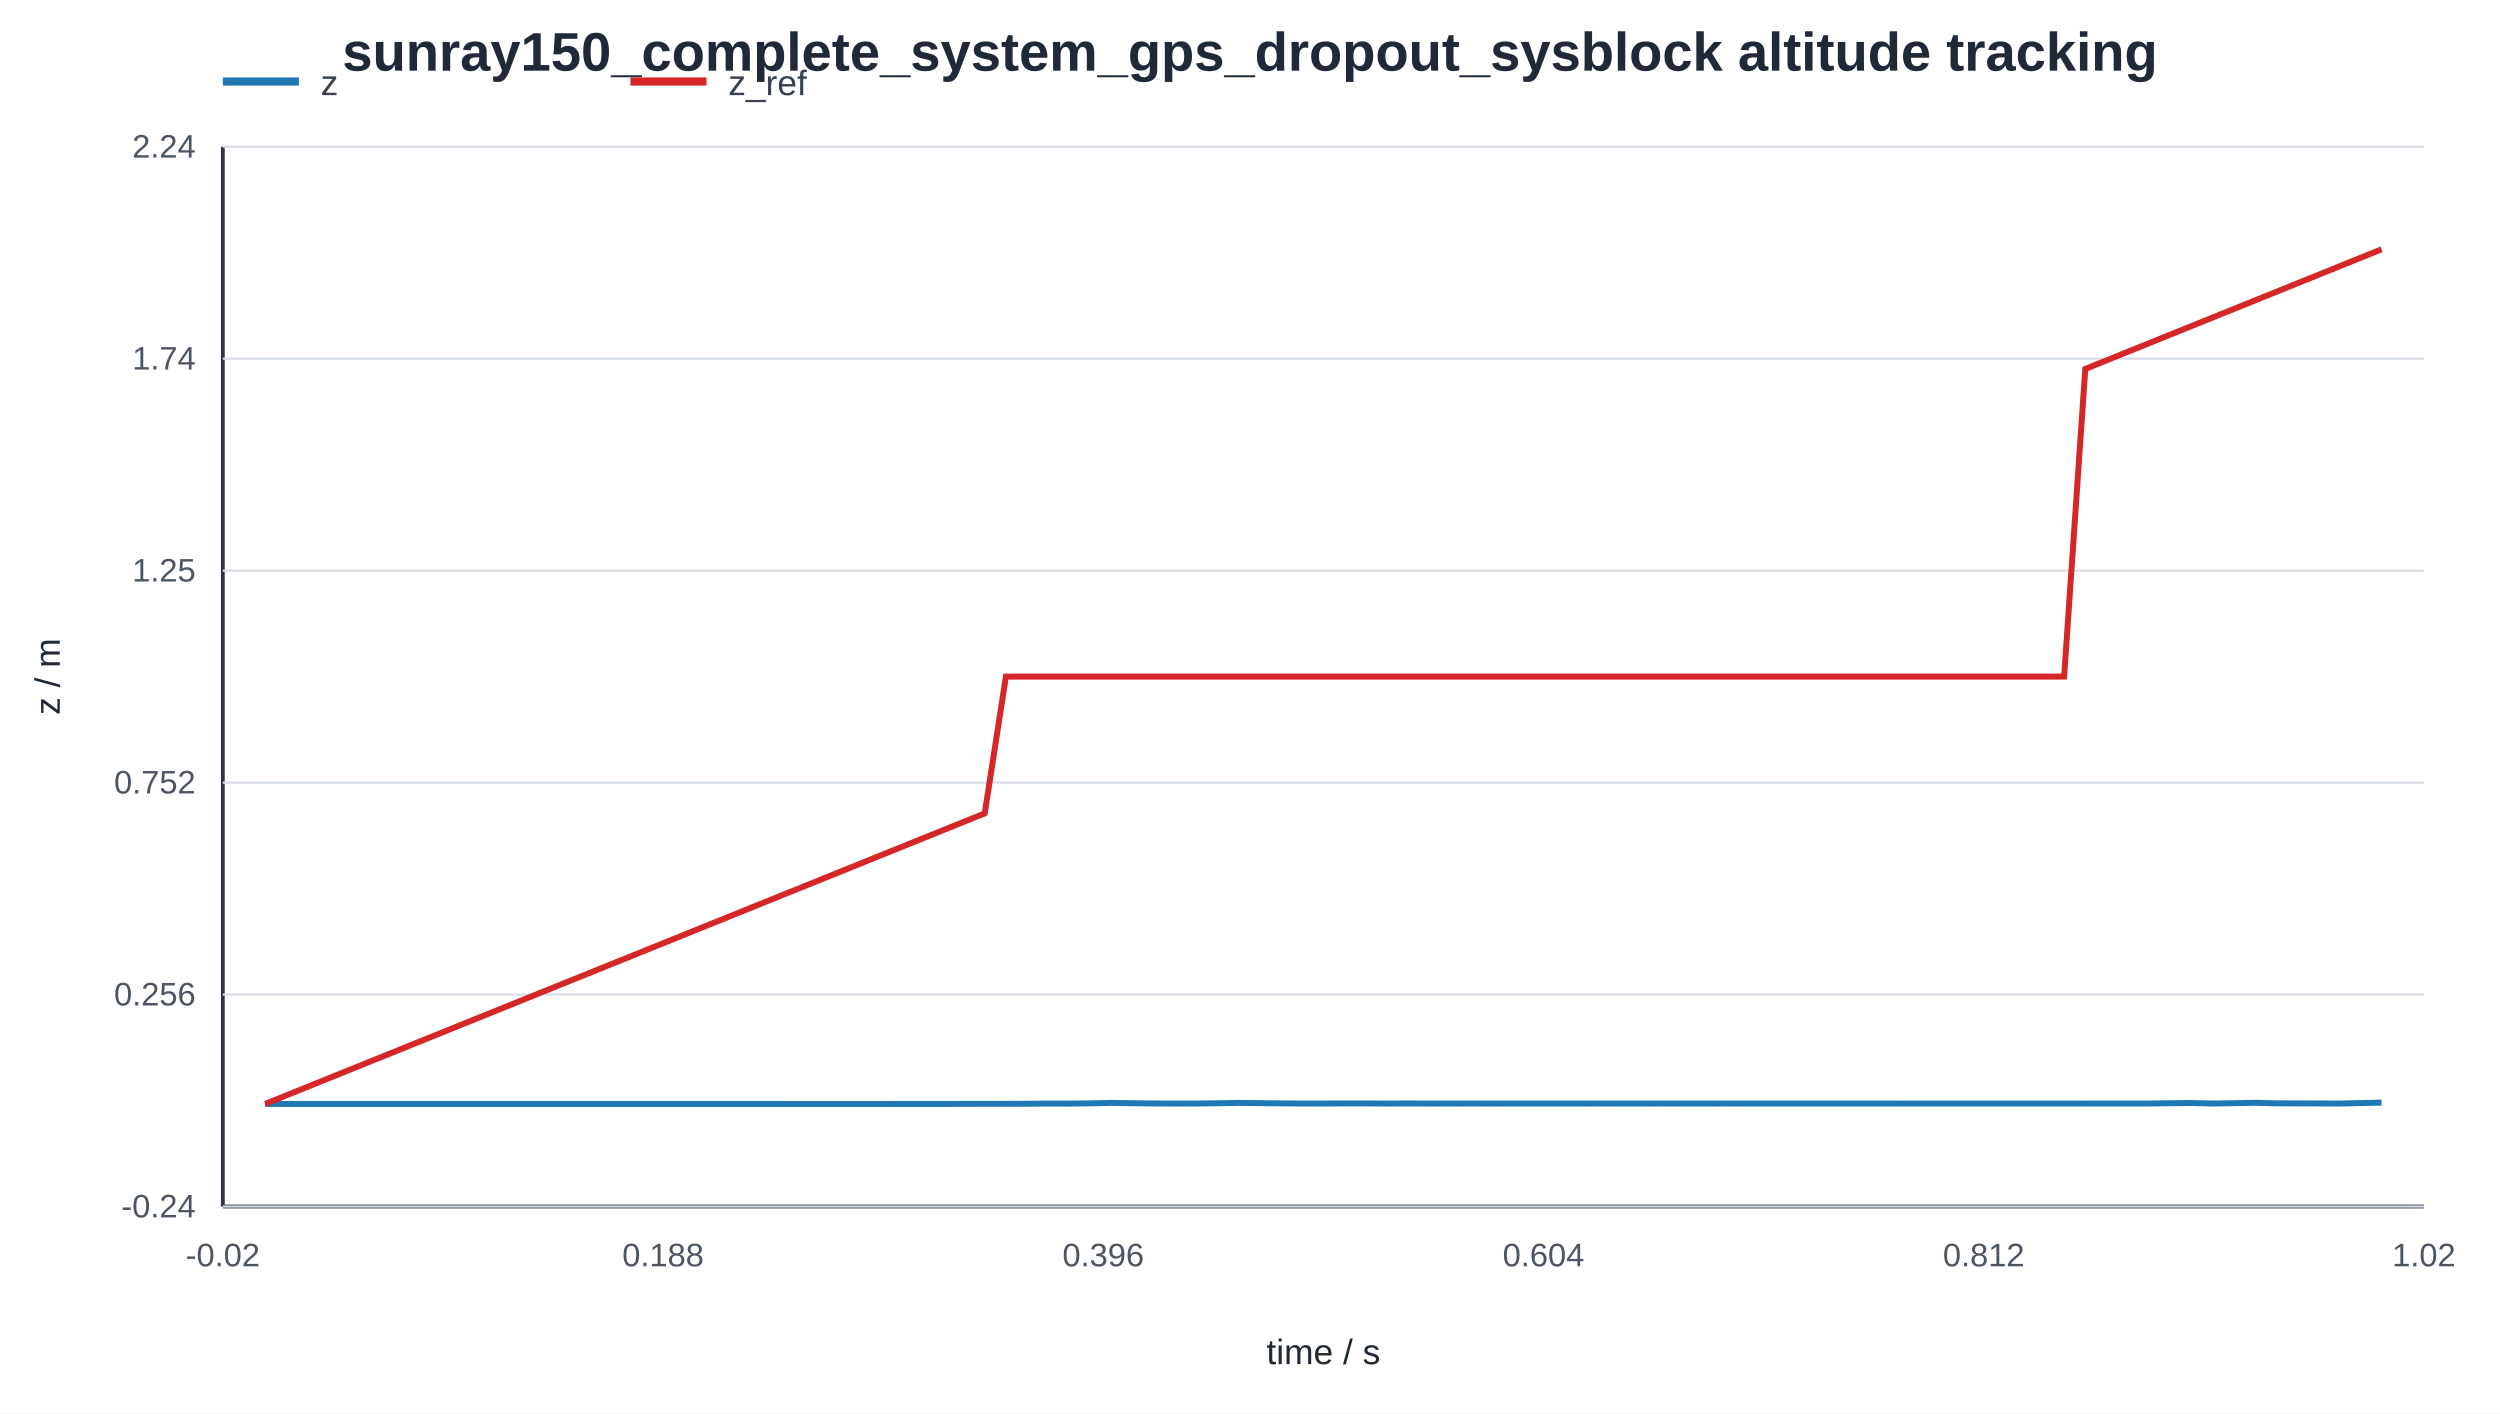
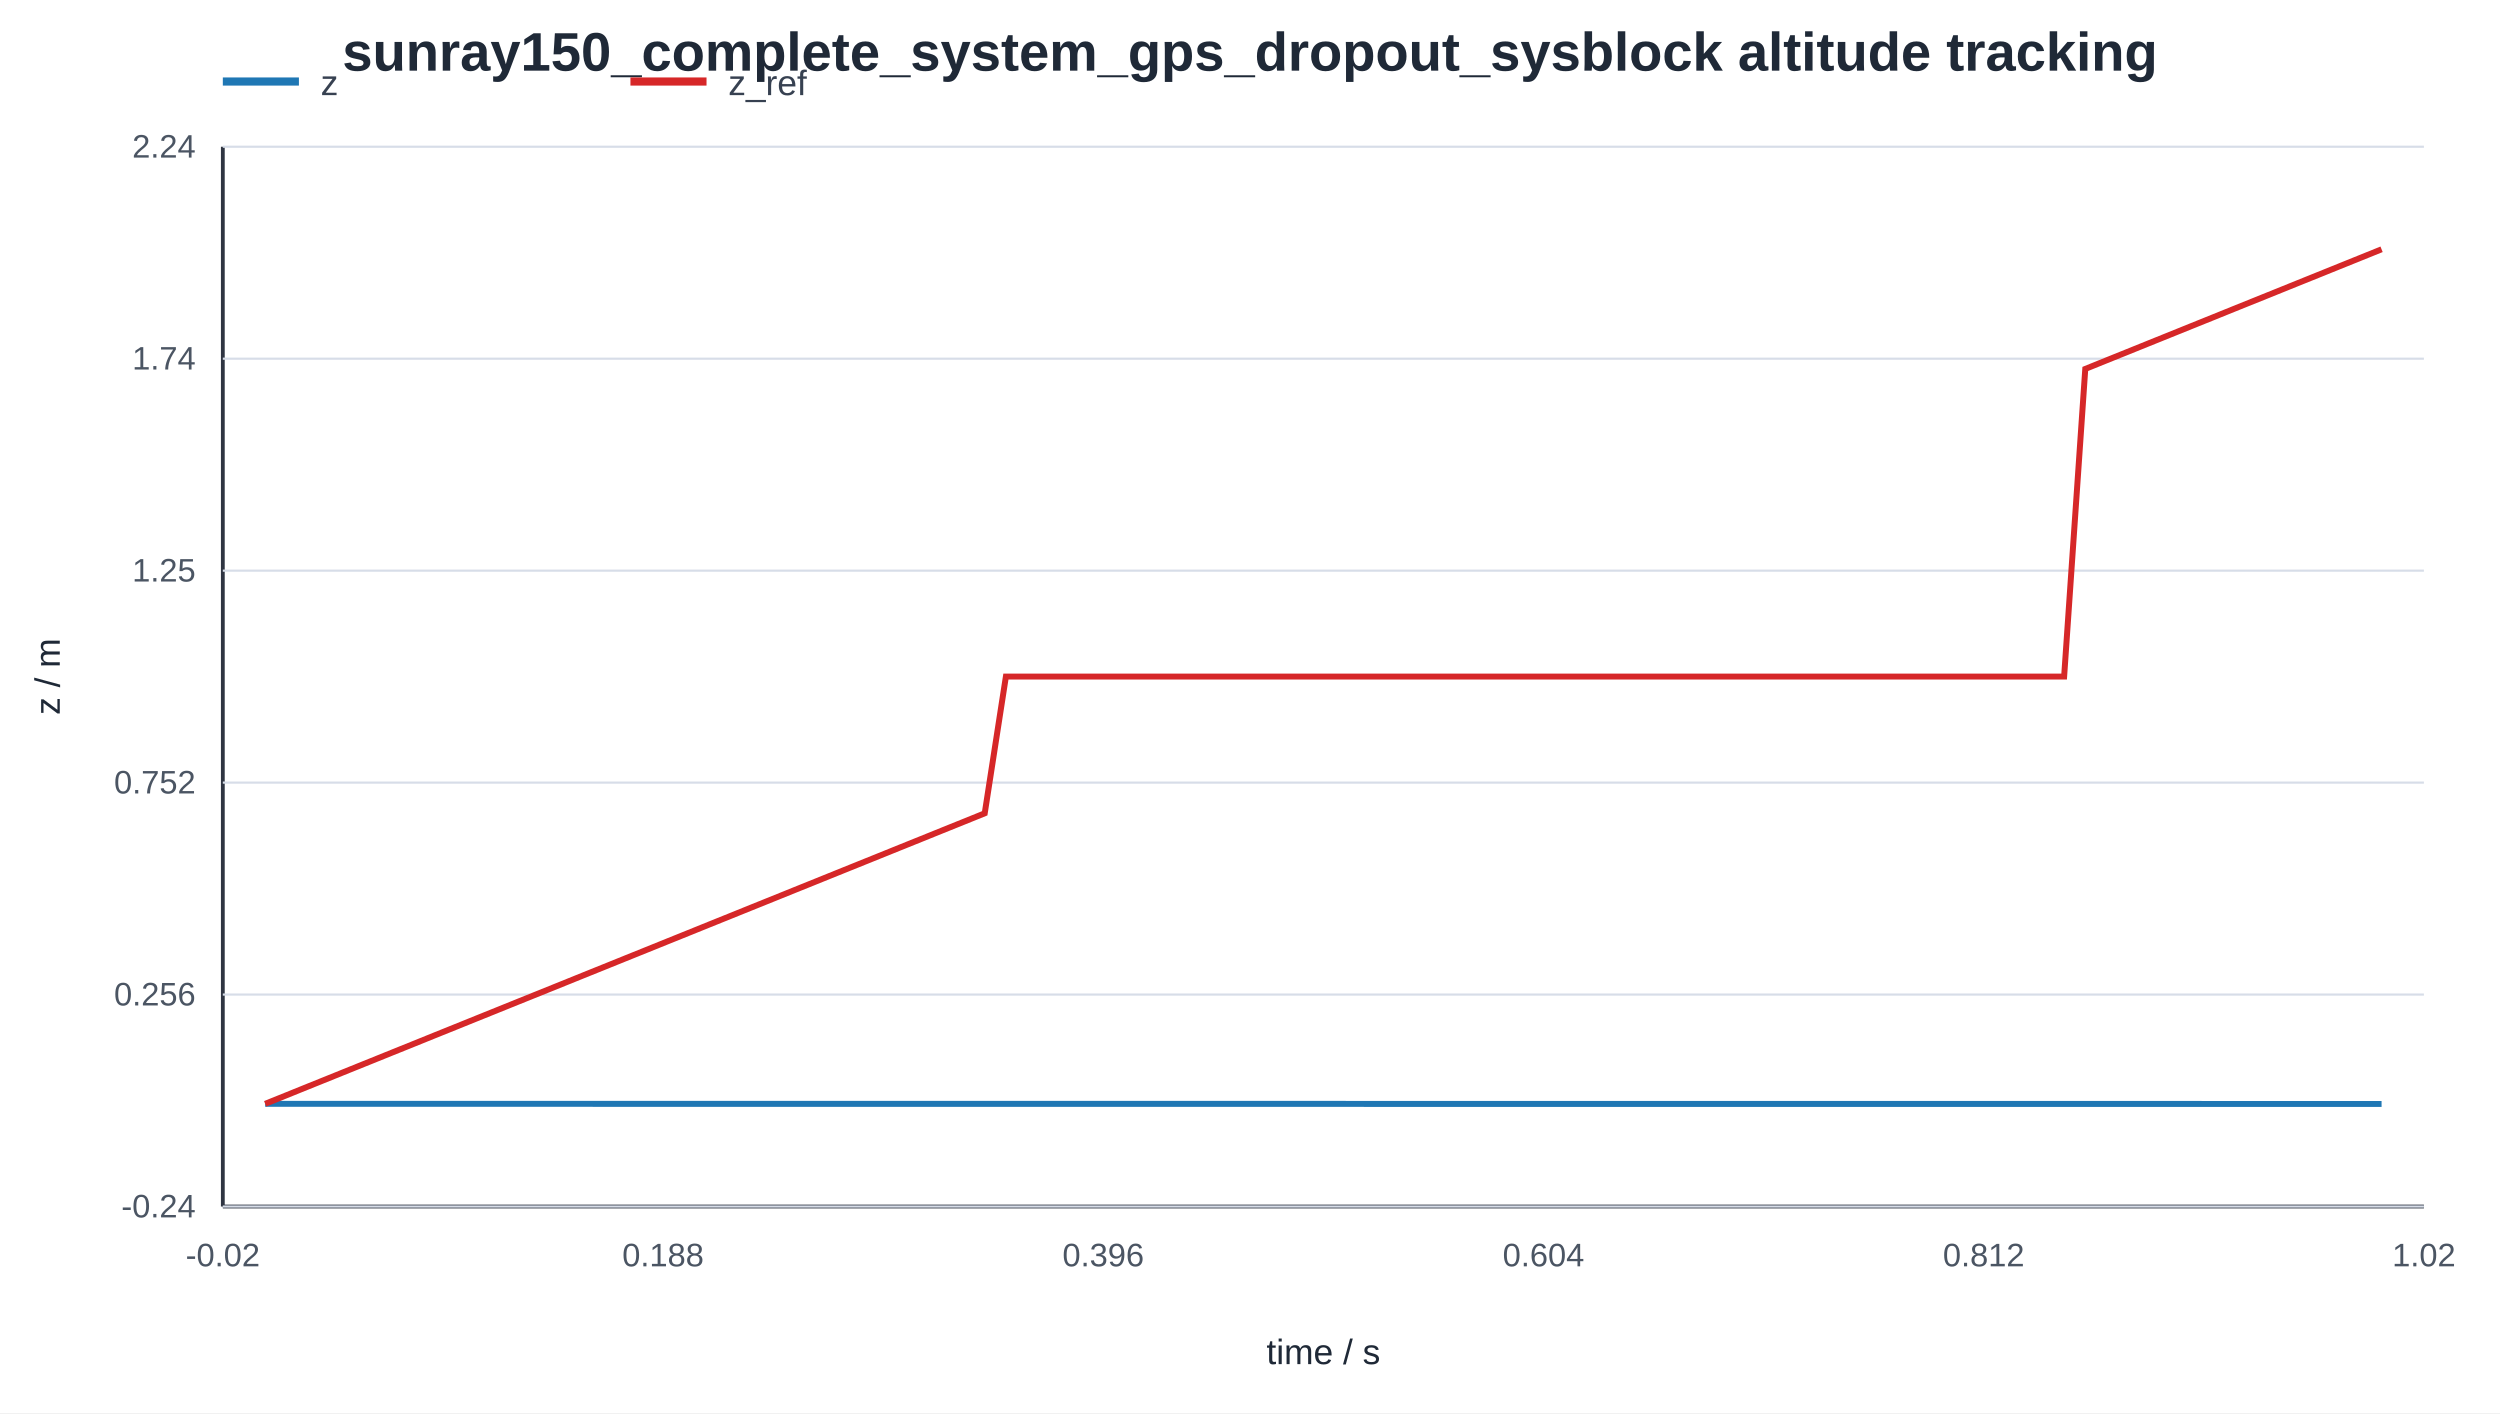
<svg xmlns="http://www.w3.org/2000/svg" width="920" height="520" viewBox="0 0 920 520">
  <style>
text { font-family: Arial, 'Microsoft YaHei', sans-serif; fill: #1f2937; }
.title { font-size: 20px; font-weight: 700; }
.label { font-size: 13px; }
.tick { font-size: 12px; fill: #4b5563; }
.legend { font-size: 13px; fill: #374151; }
</style>
  <rect x="0" y="0" width="100%" height="100%" fill="#ffffff" />
  <text x="460.00" y="26" text-anchor="middle" class="title">sunray150_complete_system_gps_dropout_sysblock altitude tracking</text>
  <line x1="82" y1="444" x2="892" y2="444" stroke="#2f3542" stroke-width="1.4" />
  <line x1="82" y1="54" x2="82" y2="444" stroke="#2f3542" stroke-width="1.4" />
  <line x1="82" y1="54.00" x2="892" y2="54.00" stroke="#d7dde8" stroke-width="0.8" />
  <text x="72" y="58.00" text-anchor="end" class="tick">2.24</text>
  <line x1="82" y1="132.00" x2="892" y2="132.00" stroke="#d7dde8" stroke-width="0.8" />
  <text x="72" y="136.00" text-anchor="end" class="tick">1.74</text>
  <line x1="82" y1="210.00" x2="892" y2="210.00" stroke="#d7dde8" stroke-width="0.8" />
  <text x="72" y="214.00" text-anchor="end" class="tick">1.25</text>
  <line x1="82" y1="288.00" x2="892" y2="288.00" stroke="#d7dde8" stroke-width="0.8" />
  <text x="72" y="292.00" text-anchor="end" class="tick">0.752</text>
  <line x1="82" y1="366.00" x2="892" y2="366.00" stroke="#d7dde8" stroke-width="0.8" />
  <text x="72" y="370.00" text-anchor="end" class="tick">0.256</text>
  <line x1="82" y1="444.00" x2="892" y2="444.00" stroke="#d7dde8" stroke-width="0.8" />
  <text x="72" y="448.00" text-anchor="end" class="tick">-0.24</text>
  <text x="82.00" y="466" text-anchor="middle" class="tick">-0.02</text>
  <text x="244.00" y="466" text-anchor="middle" class="tick">0.188</text>
  <text x="406.00" y="466" text-anchor="middle" class="tick">0.396</text>
  <text x="568.00" y="466" text-anchor="middle" class="tick">0.604</text>
  <text x="730.00" y="466" text-anchor="middle" class="tick">0.812</text>
  <text x="892.00" y="466" text-anchor="middle" class="tick">1.02</text>
  <text x="487.00" y="502" text-anchor="middle" class="label">time / s</text>
  <text x="22" y="249.00" text-anchor="middle" class="label" transform="rotate(-90 22 249.00)">z / m</text>
-   <polyline points="97.58,406.25 105.37,406.25 113.15,406.24 120.94,406.24 128.73,406.24 136.52,406.24 144.31,406.24 152.10,406.25 159.88,406.25 167.67,406.25 175.46,406.25 183.25,406.25 191.04,406.25 198.83,406.25 206.62,406.25 214.40,406.25 222.19,406.25 229.98,406.25 237.77,406.25 245.56,406.25 253.35,406.25 261.13,406.25 268.92,406.25 276.71,406.25 284.50,406.25 292.29,406.26 300.08,406.26 307.87,406.26 315.65,406.26 323.44,406.26 331.23,406.25 339.02,406.25 346.81,406.25 354.60,406.23 362.38,406.21 370.17,406.21 377.96,406.17 385.75,406.12 393.54,406.12 401.33,406.03 409.12,405.87 416.90,405.99 424.69,406.08 432.48,406.10 440.27,406.10 448.06,406.00 455.85,405.86 463.63,405.96 471.42,406.04 479.21,406.10 487.00,406.10 494.79,406.06 502.58,406.06 510.37,406.10 518.15,406.08 525.94,406.10 533.73,406.10 541.52,406.09 549.31,406.10 557.10,406.10 564.88,406.10 572.67,406.10 580.46,406.10 588.25,406.09 596.04,406.10 603.83,406.10 611.62,406.09 619.40,406.10 627.19,406.10 634.98,406.09 642.77,406.10 650.56,406.10 658.35,406.10 666.13,406.10 673.92,406.10 681.71,406.10 689.50,406.10 697.29,406.11 705.08,406.11 712.87,406.11 720.65,406.11 728.44,406.11 736.23,406.11 744.02,406.11 751.81,406.11 759.60,406.11 767.38,406.11 775.17,406.10 782.96,406.10 790.75,406.10 798.54,405.99 806.33,405.90 814.12,406.10 821.90,405.97 829.69,405.83 837.48,406.01 845.27,406.05 853.06,406.07 860.85,406.10 868.63,405.93 876.42,405.76" fill="none" stroke="#1f77b4" stroke-width="2.2" />
+   <polyline points="97.58,406.21 105.37,406.21 113.15,406.21 120.94,406.21 128.73,406.21 136.52,406.21 144.31,406.21 152.10,406.21 159.88,406.21 167.67,406.21 175.46,406.21 183.25,406.21 191.04,406.21 198.83,406.21 206.62,406.21 214.40,406.21 222.19,406.22 229.98,406.22 237.77,406.22 245.56,406.22 253.35,406.22 261.13,406.22 268.92,406.22 276.71,406.22 284.50,406.22 292.29,406.22 300.08,406.22 307.87,406.22 315.65,406.22 323.44,406.22 331.23,406.22 339.02,406.22 346.81,406.22 354.60,406.22 362.38,406.23 370.17,406.23 377.96,406.23 385.75,406.23 393.54,406.23 401.33,406.23 409.12,406.23 416.90,406.23 424.69,406.23 432.48,406.23 440.27,406.23 448.06,406.23 455.85,406.23 463.63,406.23 471.42,406.23 479.21,406.23 487.00,406.23 494.79,406.23 502.58,406.24 510.37,406.24 518.15,406.24 525.94,406.24 533.73,406.24 541.52,406.24 549.31,406.24 557.10,406.24 564.88,406.24 572.67,406.24 580.46,406.24 588.25,406.24 596.04,406.24 603.83,406.24 611.62,406.24 619.40,406.24 627.19,406.24 634.98,406.24 642.77,406.24 650.56,406.25 658.35,406.25 666.13,406.25 673.92,406.25 681.71,406.25 689.50,406.25 697.29,406.25 705.08,406.25 712.87,406.25 720.65,406.25 728.44,406.25 736.23,406.25 744.02,406.25 751.81,406.25 759.60,406.25 767.38,406.25 775.17,406.25 782.96,406.25 790.75,406.25 798.54,406.25 806.33,406.25 814.12,406.26 821.90,406.26 829.69,406.26 837.48,406.26 845.27,406.26 853.06,406.26 860.85,406.26 868.63,406.26 876.42,406.26" fill="none" stroke="#1f77b4" stroke-width="2.2" />
  <line x1="82" y1="30" x2="110" y2="30" stroke="#1f77b4" stroke-width="3" />
  <text x="118" y="35" class="legend">z</text>
-   <polyline points="97.58,406.25 105.37,403.10 113.15,399.96 120.94,396.81 128.73,393.67 136.52,390.52 144.31,387.38 152.10,384.23 159.88,381.09 167.67,377.94 175.46,374.80 183.25,371.65 191.04,368.51 198.83,365.36 206.62,362.22 214.40,359.07 222.19,355.93 229.98,352.78 237.77,349.64 245.56,346.49 253.35,343.35 261.13,340.20 268.92,337.06 276.71,333.91 284.50,330.77 292.29,327.62 300.08,324.48 307.87,321.33 315.65,318.19 323.44,315.04 331.23,311.90 339.02,308.75 346.81,305.61 354.60,302.46 362.38,299.32 370.17,248.99 377.96,248.99 385.75,248.99 393.54,248.99 401.33,248.99 409.12,248.99 416.90,248.99 424.69,248.99 432.48,248.99 440.27,248.99 448.06,248.99 455.85,248.99 463.63,248.99 471.42,248.99 479.21,248.99 487.00,248.99 494.79,248.99 502.58,248.99 510.37,248.99 518.15,248.99 525.94,248.99 533.73,248.99 541.52,248.99 549.31,248.99 557.10,248.99 564.88,248.99 572.67,248.99 580.46,248.99 588.25,248.99 596.04,248.99 603.83,248.99 611.62,248.99 619.40,248.99 627.19,248.99 634.98,248.99 642.77,248.99 650.56,248.99 658.35,248.99 666.13,248.99 673.92,248.99 681.71,248.99 689.50,248.99 697.29,248.99 705.08,248.99 712.87,248.99 720.65,248.99 728.44,248.99 736.23,248.99 744.02,248.99 751.81,248.99 759.60,248.99 767.38,135.77 775.17,132.63 782.96,129.48 790.75,126.34 798.54,123.19 806.33,120.05 814.12,116.90 821.90,113.76 829.69,110.61 837.48,107.47 845.27,104.32 853.06,101.18 860.85,98.03 868.63,94.89 876.42,91.74" fill="none" stroke="#d62728" stroke-width="2.2" />
+   <polyline points="97.58,406.21 105.37,403.07 113.15,399.92 120.94,396.78 128.73,393.63 136.52,390.49 144.31,387.34 152.10,384.20 159.88,381.05 167.67,377.91 175.46,374.76 183.25,371.62 191.04,368.47 198.83,365.33 206.62,362.19 214.40,359.04 222.19,355.90 229.98,352.75 237.77,349.61 245.56,346.46 253.35,343.32 261.13,340.17 268.92,337.03 276.71,333.88 284.50,330.74 292.29,327.59 300.08,324.45 307.87,321.30 315.65,318.16 323.44,315.02 331.23,311.87 339.02,308.73 346.81,305.58 354.60,302.44 362.38,299.29 370.17,248.98 377.96,248.98 385.75,248.98 393.54,248.98 401.33,248.98 409.12,248.98 416.90,248.98 424.69,248.98 432.48,248.98 440.27,248.98 448.06,248.98 455.85,248.98 463.63,248.98 471.42,248.98 479.21,248.98 487.00,248.98 494.79,248.98 502.58,248.98 510.37,248.98 518.15,248.98 525.94,248.98 533.73,248.98 541.52,248.98 549.31,248.98 557.10,248.98 564.88,248.98 572.67,248.98 580.46,248.98 588.25,248.98 596.04,248.98 603.83,248.98 611.62,248.98 619.40,248.98 627.19,248.98 634.98,248.98 642.77,248.98 650.56,248.98 658.35,248.98 666.13,248.98 673.92,248.98 681.71,248.98 689.50,248.98 697.29,248.98 705.08,248.98 712.87,248.98 720.65,248.98 728.44,248.98 736.23,248.98 744.02,248.98 751.81,248.98 759.60,248.98 767.38,135.77 775.17,132.62 782.96,129.48 790.75,126.33 798.54,123.19 806.33,120.04 814.12,116.90 821.90,113.75 829.69,110.61 837.48,107.47 845.27,104.32 853.06,101.18 860.85,98.03 868.63,94.89 876.42,91.74" fill="none" stroke="#d62728" stroke-width="2.2" />
  <line x1="232" y1="30" x2="260" y2="30" stroke="#d62728" stroke-width="3" />
  <text x="268" y="35" class="legend">z_ref</text>
</svg>
